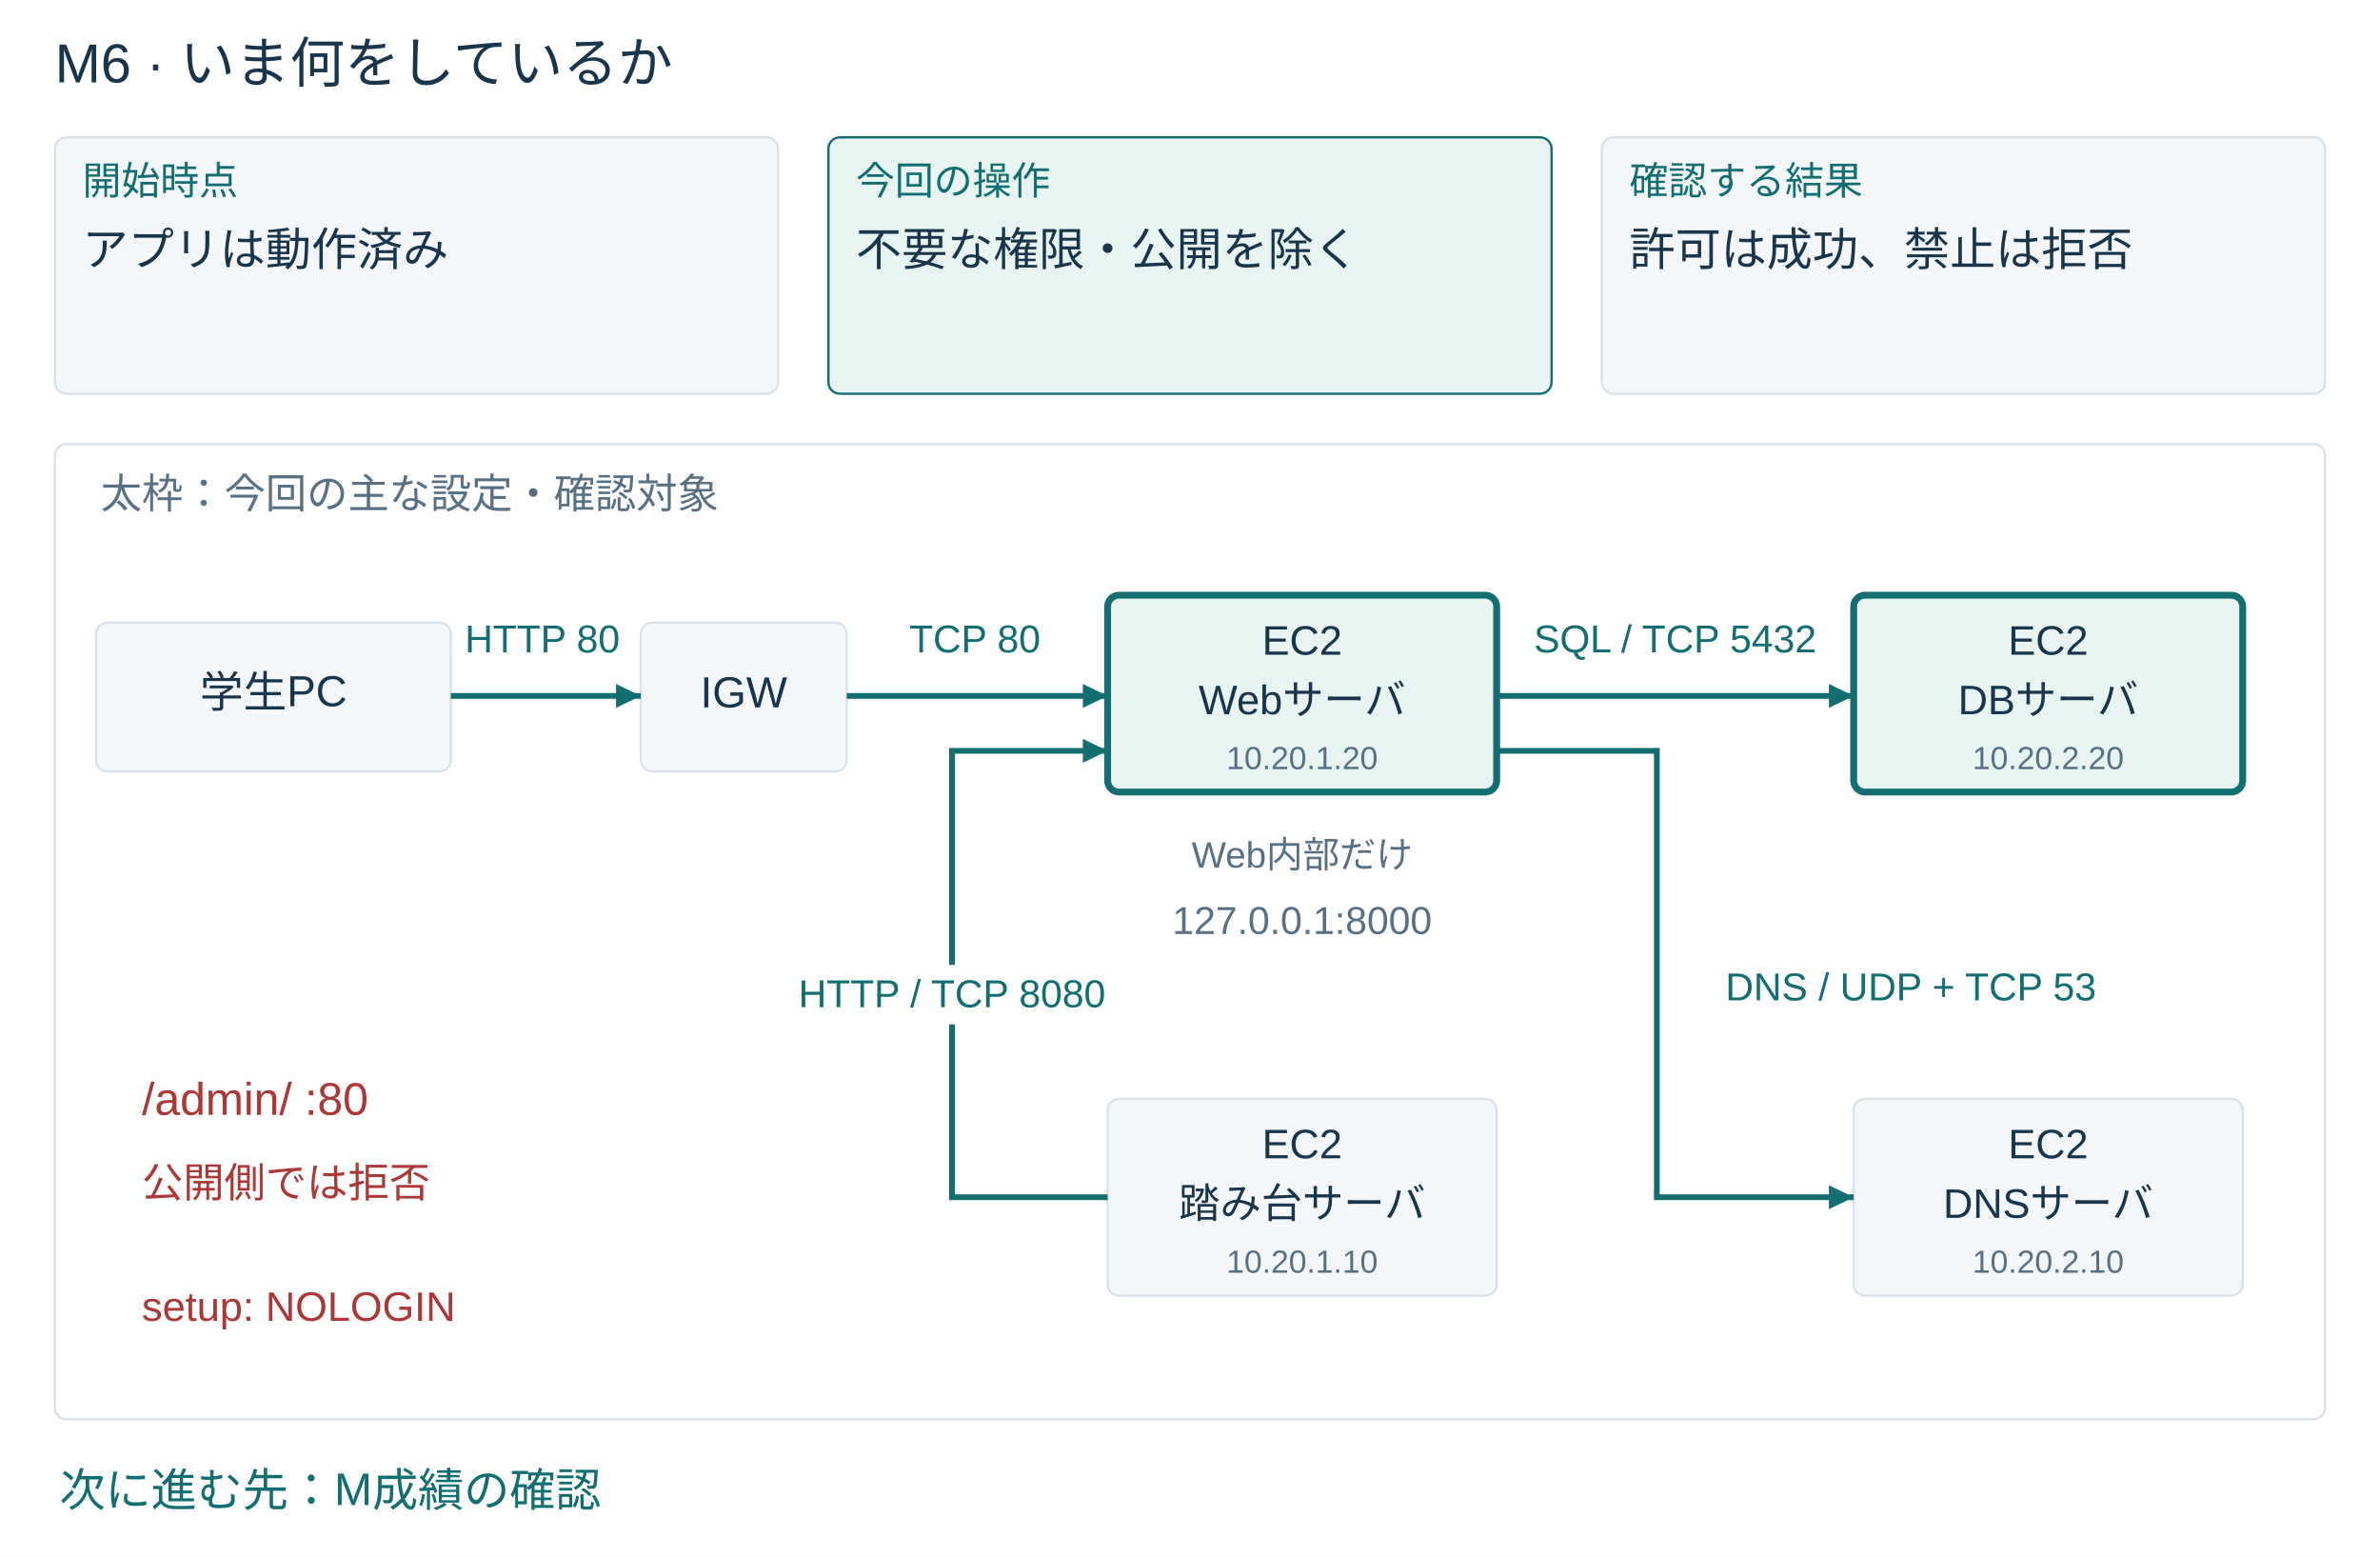
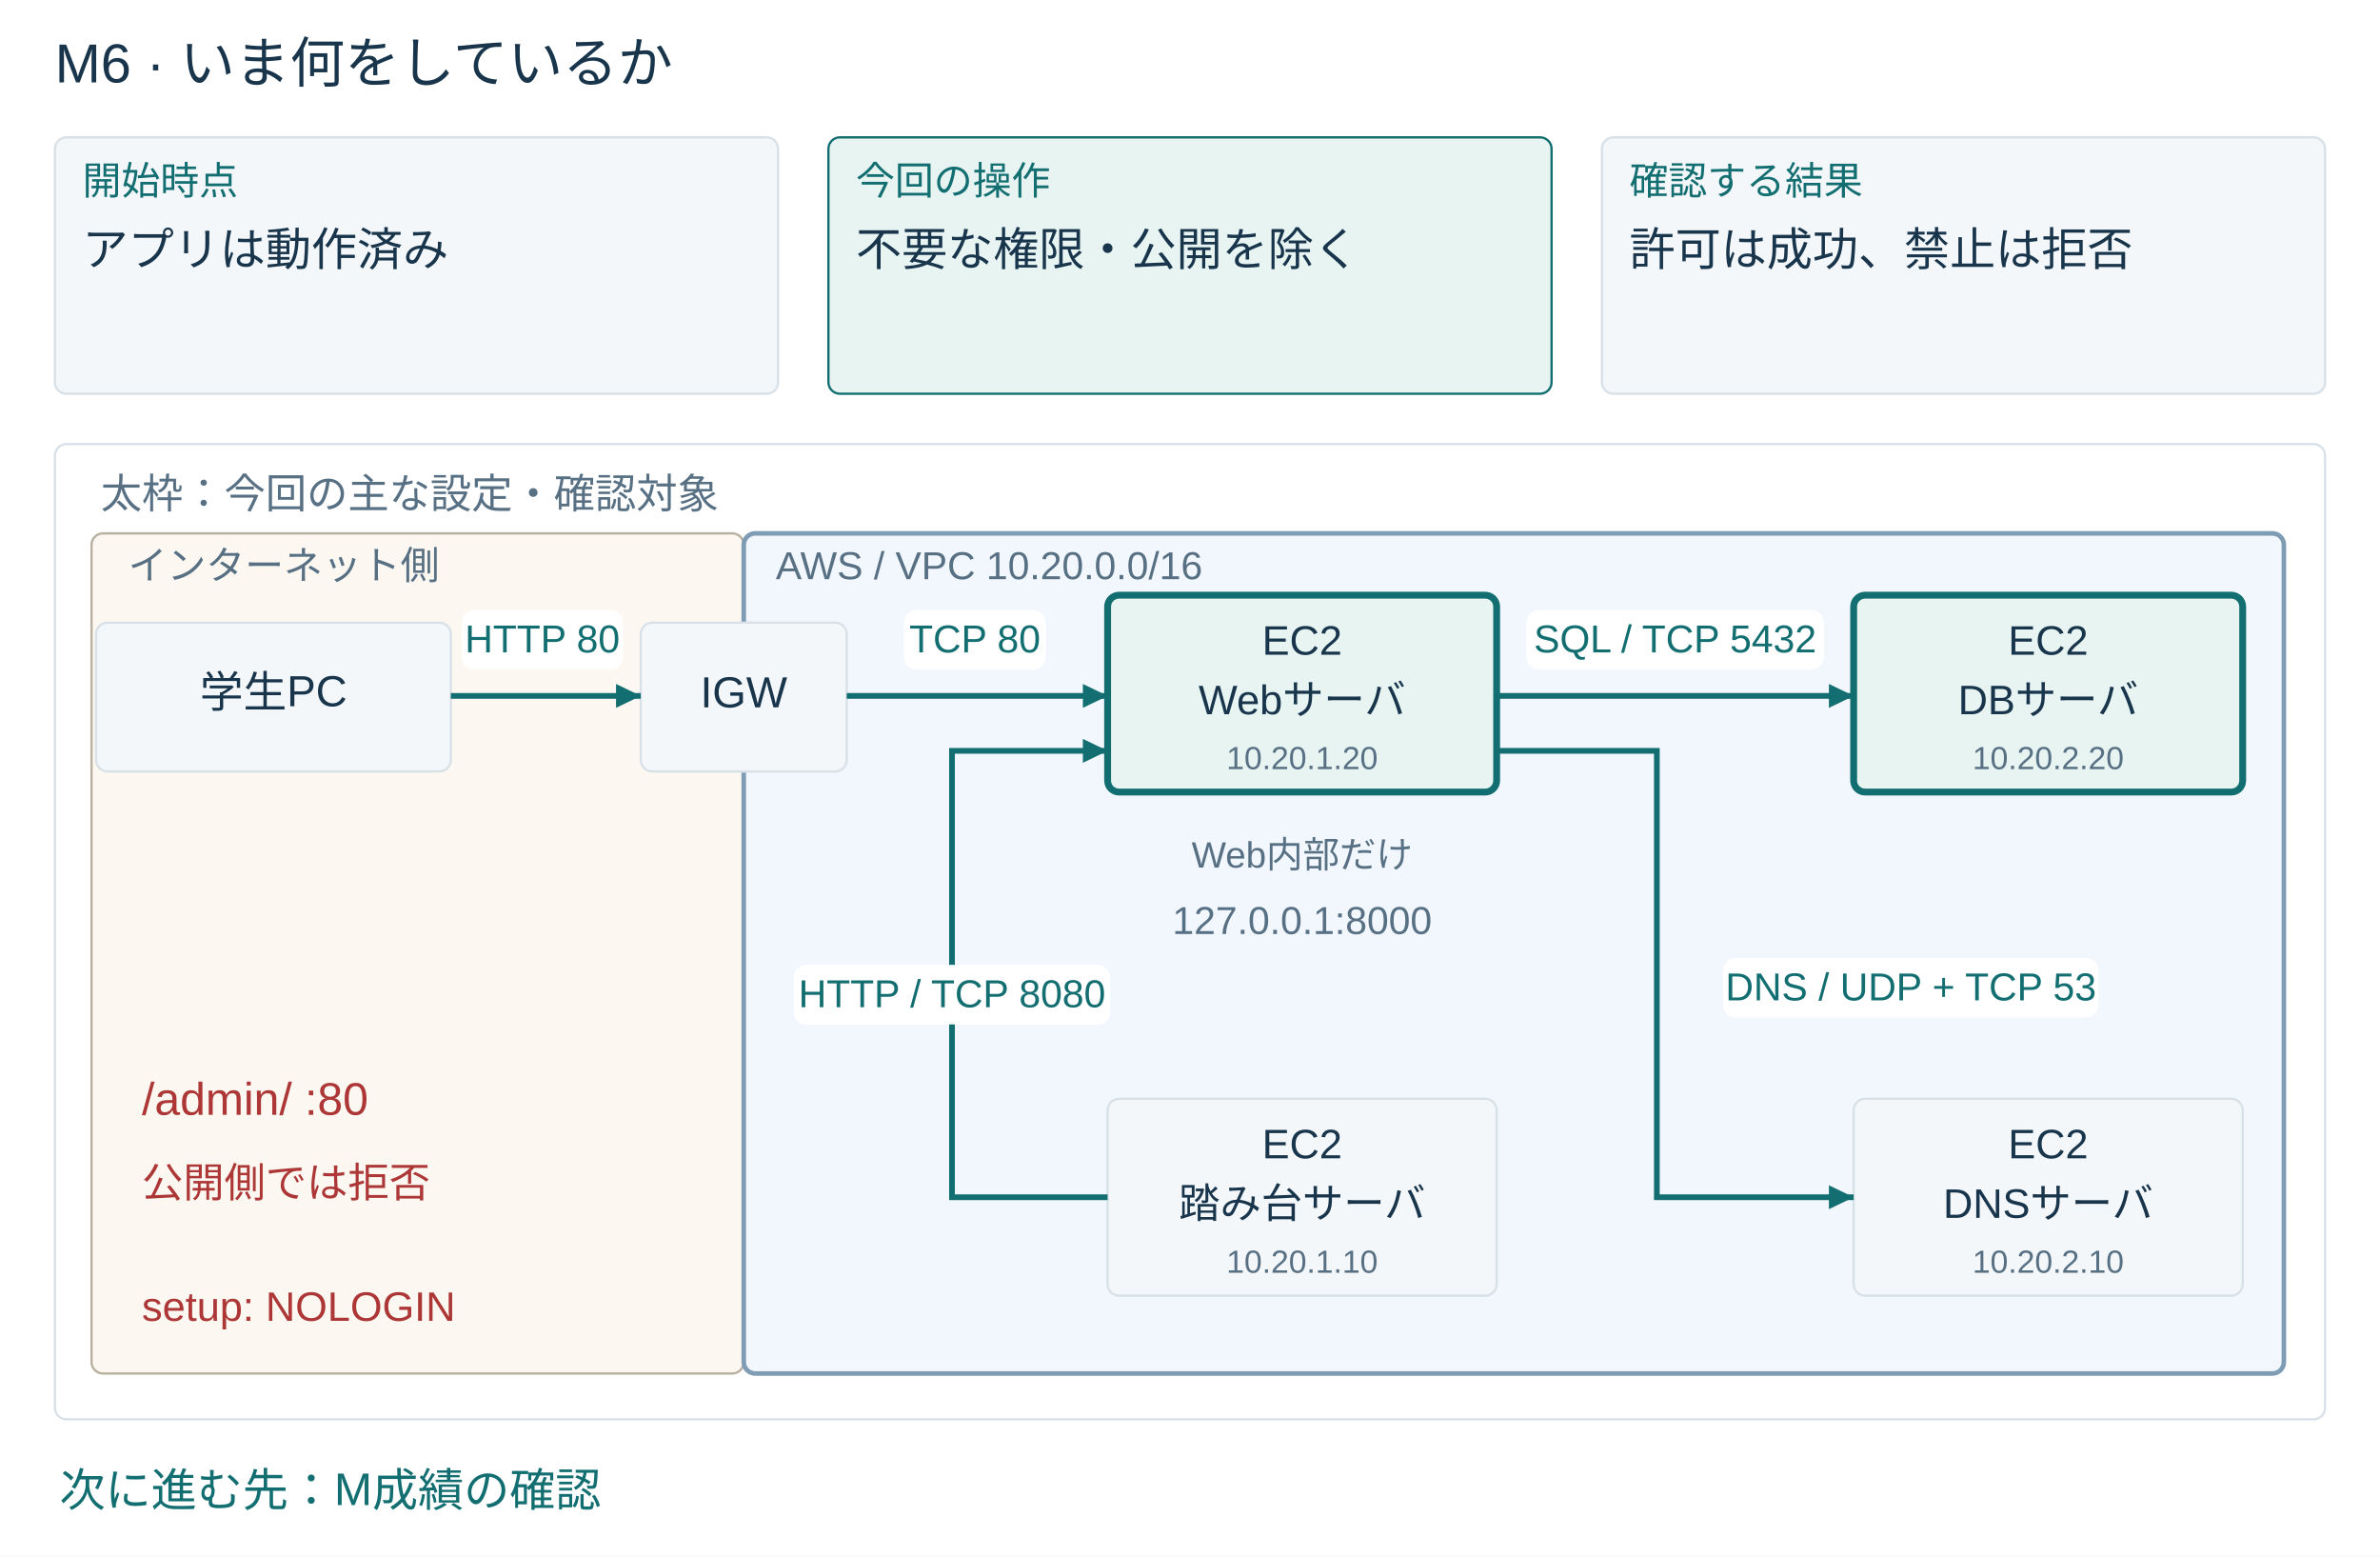
<svg xmlns="http://www.w3.org/2000/svg" width="1040" height="680" viewBox="0 0 1040 680" role="img">
  <rect width="1040" height="680" fill="white" />
  <text x="24" y="36" font-size="24" font-family="Arial,MS Gothic,sans-serif" fill="#18354c">M6 · いま何をしているか</text>
  <rect x="24" y="60" width="316" height="112" rx="5" fill="#f4f7fa" stroke="#d8e1e8" stroke-width="1" />
  <text x="36" y="85" font-size="17" font-family="Arial,MS Gothic,sans-serif" fill="#126e70">開始時点</text>
  <text x="36" y="116" font-size="20" font-family="Arial,MS Gothic,sans-serif" fill="#18354c">アプリは動作済み</text>
  <rect x="362" y="60" width="316" height="112" rx="5" fill="#e7f4f2" stroke="#126e70" stroke-width="1" />
  <text x="374" y="85" font-size="17" font-family="Arial,MS Gothic,sans-serif" fill="#126e70">今回の操作</text>
  <text x="374" y="116" font-size="20" font-family="Arial,MS Gothic,sans-serif" fill="#18354c">不要な権限・公開を除く</text>
  <rect x="700" y="60" width="316" height="112" rx="5" fill="#f4f7fa" stroke="#d8e1e8" stroke-width="1" />
  <text x="712" y="85" font-size="17" font-family="Arial,MS Gothic,sans-serif" fill="#126e70">確認する結果</text>
  <text x="712" y="116" font-size="20" font-family="Arial,MS Gothic,sans-serif" fill="#18354c">許可は成功、禁止は拒否</text>
  <rect x="24" y="194" width="992" height="426" rx="5" fill="white" stroke="#d8e1e8" stroke-width="1" />
  <text x="44" y="222" font-size="18" font-family="Arial,MS Gothic,sans-serif" fill="#587083">太枠：今回の主な設定・確認対象</text>
+   <rect x="40" y="233" width="285" height="367" rx="5" fill="#fcf8f1" stroke="#b8b0a0" stroke-width="1" />
+   <rect x="325" y="233" width="673" height="367" rx="5" fill="#f1f7fc" stroke="#7e9cb3" stroke-width="2" />
+   <text x="56" y="253" font-size="17" font-family="Arial,MS Gothic,sans-serif" fill="#587083">インターネット側</text>
+   <text x="339" y="253" font-size="17" font-family="Arial,MS Gothic,sans-serif" fill="#587083">AWS / VPC 10.20.0.0/16</text>
  <rect x="42" y="272" width="155" height="65" rx="5" fill="#f4f7fa" stroke="#d8e1e8" stroke-width="1" />
  <text x="119.5" y="309" font-size="19" font-family="Arial,MS Gothic,sans-serif" fill="#18354c" text-anchor="middle">学生PC</text>
  <rect x="280" y="272" width="90" height="65" rx="5" fill="#f4f7fa" stroke="#d8e1e8" stroke-width="1" />
  <text x="325.0" y="309" font-size="19" font-family="Arial,MS Gothic,sans-serif" fill="#18354c" text-anchor="middle">IGW</text>
  <rect x="484" y="260" width="170" height="86" rx="5" fill="#e7f4f2" stroke="#126e70" stroke-width="3" />
  <text x="569.0" y="286" font-size="18" font-family="Arial,MS Gothic,sans-serif" fill="#18354c" text-anchor="middle">EC2</text>
  <text x="569.0" y="312" font-size="18" font-family="Arial,MS Gothic,sans-serif" fill="#18354c" text-anchor="middle">Webサーバ</text>
  <text x="569.0" y="336" font-size="14" font-family="Arial,MS Gothic,sans-serif" fill="#587083" text-anchor="middle">10.20.1.20</text>
  <rect x="810" y="260" width="170" height="86" rx="5" fill="#e7f4f2" stroke="#126e70" stroke-width="3" />
  <text x="895.0" y="286" font-size="18" font-family="Arial,MS Gothic,sans-serif" fill="#18354c" text-anchor="middle">EC2</text>
  <text x="895.0" y="312" font-size="18" font-family="Arial,MS Gothic,sans-serif" fill="#18354c" text-anchor="middle">DBサーバ</text>
  <text x="895.0" y="336" font-size="14" font-family="Arial,MS Gothic,sans-serif" fill="#587083" text-anchor="middle">10.20.2.20</text>
  <rect x="484" y="480" width="170" height="86" rx="5" fill="#f4f7fa" stroke="#d8e1e8" stroke-width="1" />
  <text x="569.0" y="506" font-size="18" font-family="Arial,MS Gothic,sans-serif" fill="#18354c" text-anchor="middle">EC2</text>
  <text x="569.0" y="532" font-size="18" font-family="Arial,MS Gothic,sans-serif" fill="#18354c" text-anchor="middle">踏み台サーバ</text>
  <text x="569.0" y="556" font-size="14" font-family="Arial,MS Gothic,sans-serif" fill="#587083" text-anchor="middle">10.20.1.10</text>
  <rect x="810" y="480" width="170" height="86" rx="5" fill="#f4f7fa" stroke="#d8e1e8" stroke-width="1" />
  <text x="895.0" y="506" font-size="18" font-family="Arial,MS Gothic,sans-serif" fill="#18354c" text-anchor="middle">EC2</text>
  <text x="895.0" y="532" font-size="18" font-family="Arial,MS Gothic,sans-serif" fill="#18354c" text-anchor="middle">DNSサーバ</text>
  <text x="895.0" y="556" font-size="14" font-family="Arial,MS Gothic,sans-serif" fill="#587083" text-anchor="middle">10.20.2.10</text>
  <polyline points="197,304 280,304" fill="none" stroke="#126e70" stroke-width="2.5" />
  <polygon points="280.00,304.00 269.19,309.22 269.19,298.78" fill="#126e70" />
  <rect x="202.25" y="267" width="69.5" height="25" rx="5" fill="white" stroke="white" stroke-width="1" />
  <text x="237" y="285" font-size="17" font-family="Arial,MS Gothic,sans-serif" fill="#126e70" text-anchor="middle">HTTP 80</text>
  <polyline points="370,304 484,304" fill="none" stroke="#126e70" stroke-width="2.5" />
  <polygon points="484.00,304.00 473.19,309.22 473.19,298.78" fill="#126e70" />
  <rect x="395.5" y="267" width="61.0" height="25" rx="5" fill="white" stroke="white" stroke-width="1" />
  <text x="426" y="285" font-size="17" font-family="Arial,MS Gothic,sans-serif" fill="#126e70" text-anchor="middle">TCP 80</text>
  <polyline points="654,304 810,304" fill="none" stroke="#126e70" stroke-width="2.5" />
  <polygon points="810.00,304.00 799.19,309.22 799.19,298.78" fill="#126e70" />
  <rect x="667.5" y="267" width="129.0" height="25" rx="5" fill="white" stroke="white" stroke-width="1" />
  <text x="732" y="285" font-size="17" font-family="Arial,MS Gothic,sans-serif" fill="#126e70" text-anchor="middle">SQL / TCP 5432</text>
  <polyline points="484,523 416,523 416,328 484,328" fill="none" stroke="#126e70" stroke-width="2.5" />
  <polygon points="484.00,328.00 473.19,333.22 473.19,322.78" fill="#126e70" />
  <rect x="347.25" y="422" width="137.5" height="25" rx="5" fill="white" stroke="white" stroke-width="1" />
  <text x="416" y="440" font-size="17" font-family="Arial,MS Gothic,sans-serif" fill="#126e70" text-anchor="middle">HTTP / TCP 8080</text>
  <polyline points="654,328 724,328 724,523 810,523" fill="none" stroke="#126e70" stroke-width="2.5" />
  <polygon points="810.00,523.00 799.19,528.22 799.19,517.78" fill="#126e70" />
  <rect x="753.5" y="419" width="163.0" height="25" rx="5" fill="white" stroke="white" stroke-width="1" />
  <text x="835" y="437" font-size="17" font-family="Arial,MS Gothic,sans-serif" fill="#126e70" text-anchor="middle">DNS / UDP + TCP 53</text>
  <text x="569" y="379" font-size="16" font-family="Arial,MS Gothic,sans-serif" fill="#587083" text-anchor="middle">Web内部だけ</text>
  <text x="569" y="408" font-size="17" font-family="Arial,MS Gothic,sans-serif" fill="#587083" text-anchor="middle">127.0.0.1:8000</text>
  <text x="62" y="487" font-size="20" font-family="Arial,MS Gothic,sans-serif" fill="#ad3737">/admin/ :80</text>
  <text x="62" y="523" font-size="18" font-family="Arial,MS Gothic,sans-serif" fill="#ad3737">公開側では拒否</text>
  <text x="62" y="577" font-size="18" font-family="Arial,MS Gothic,sans-serif" fill="#ad3737">setup: NOLOGIN</text>
  <text x="26" y="658" font-size="20" font-family="Arial,MS Gothic,sans-serif" fill="#126e70">次に進む先：M成績の確認</text>
</svg>
